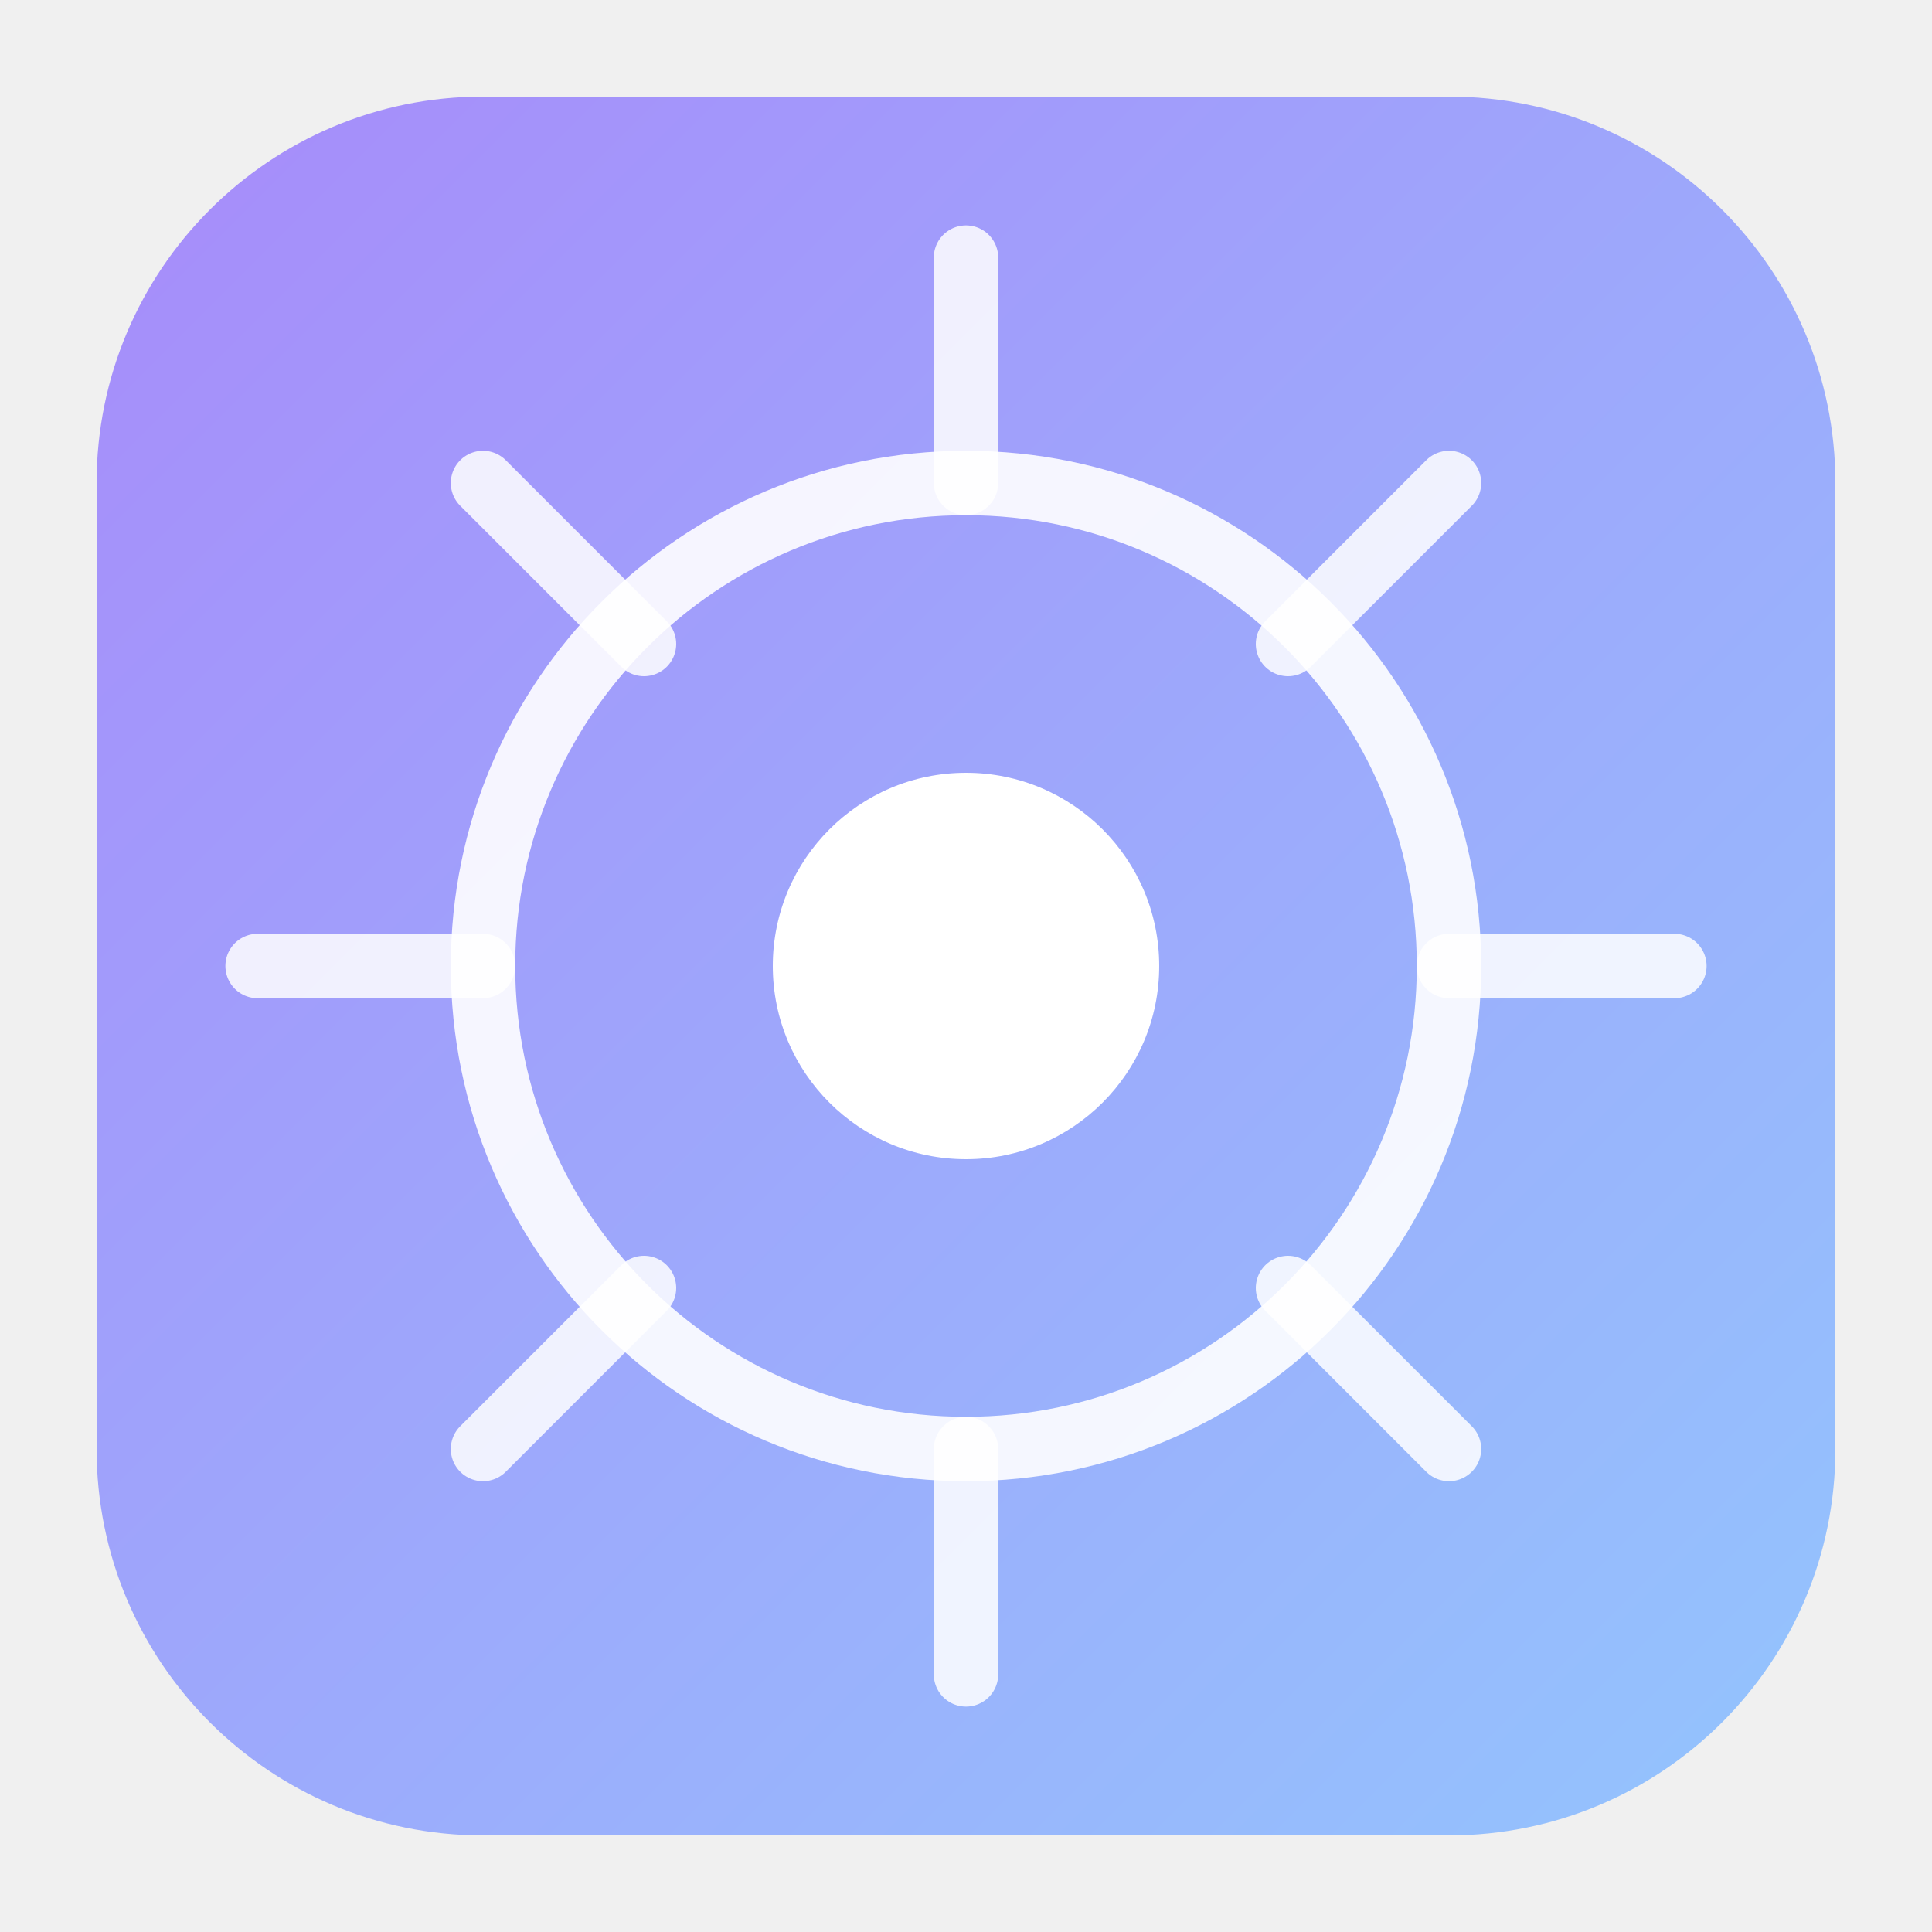
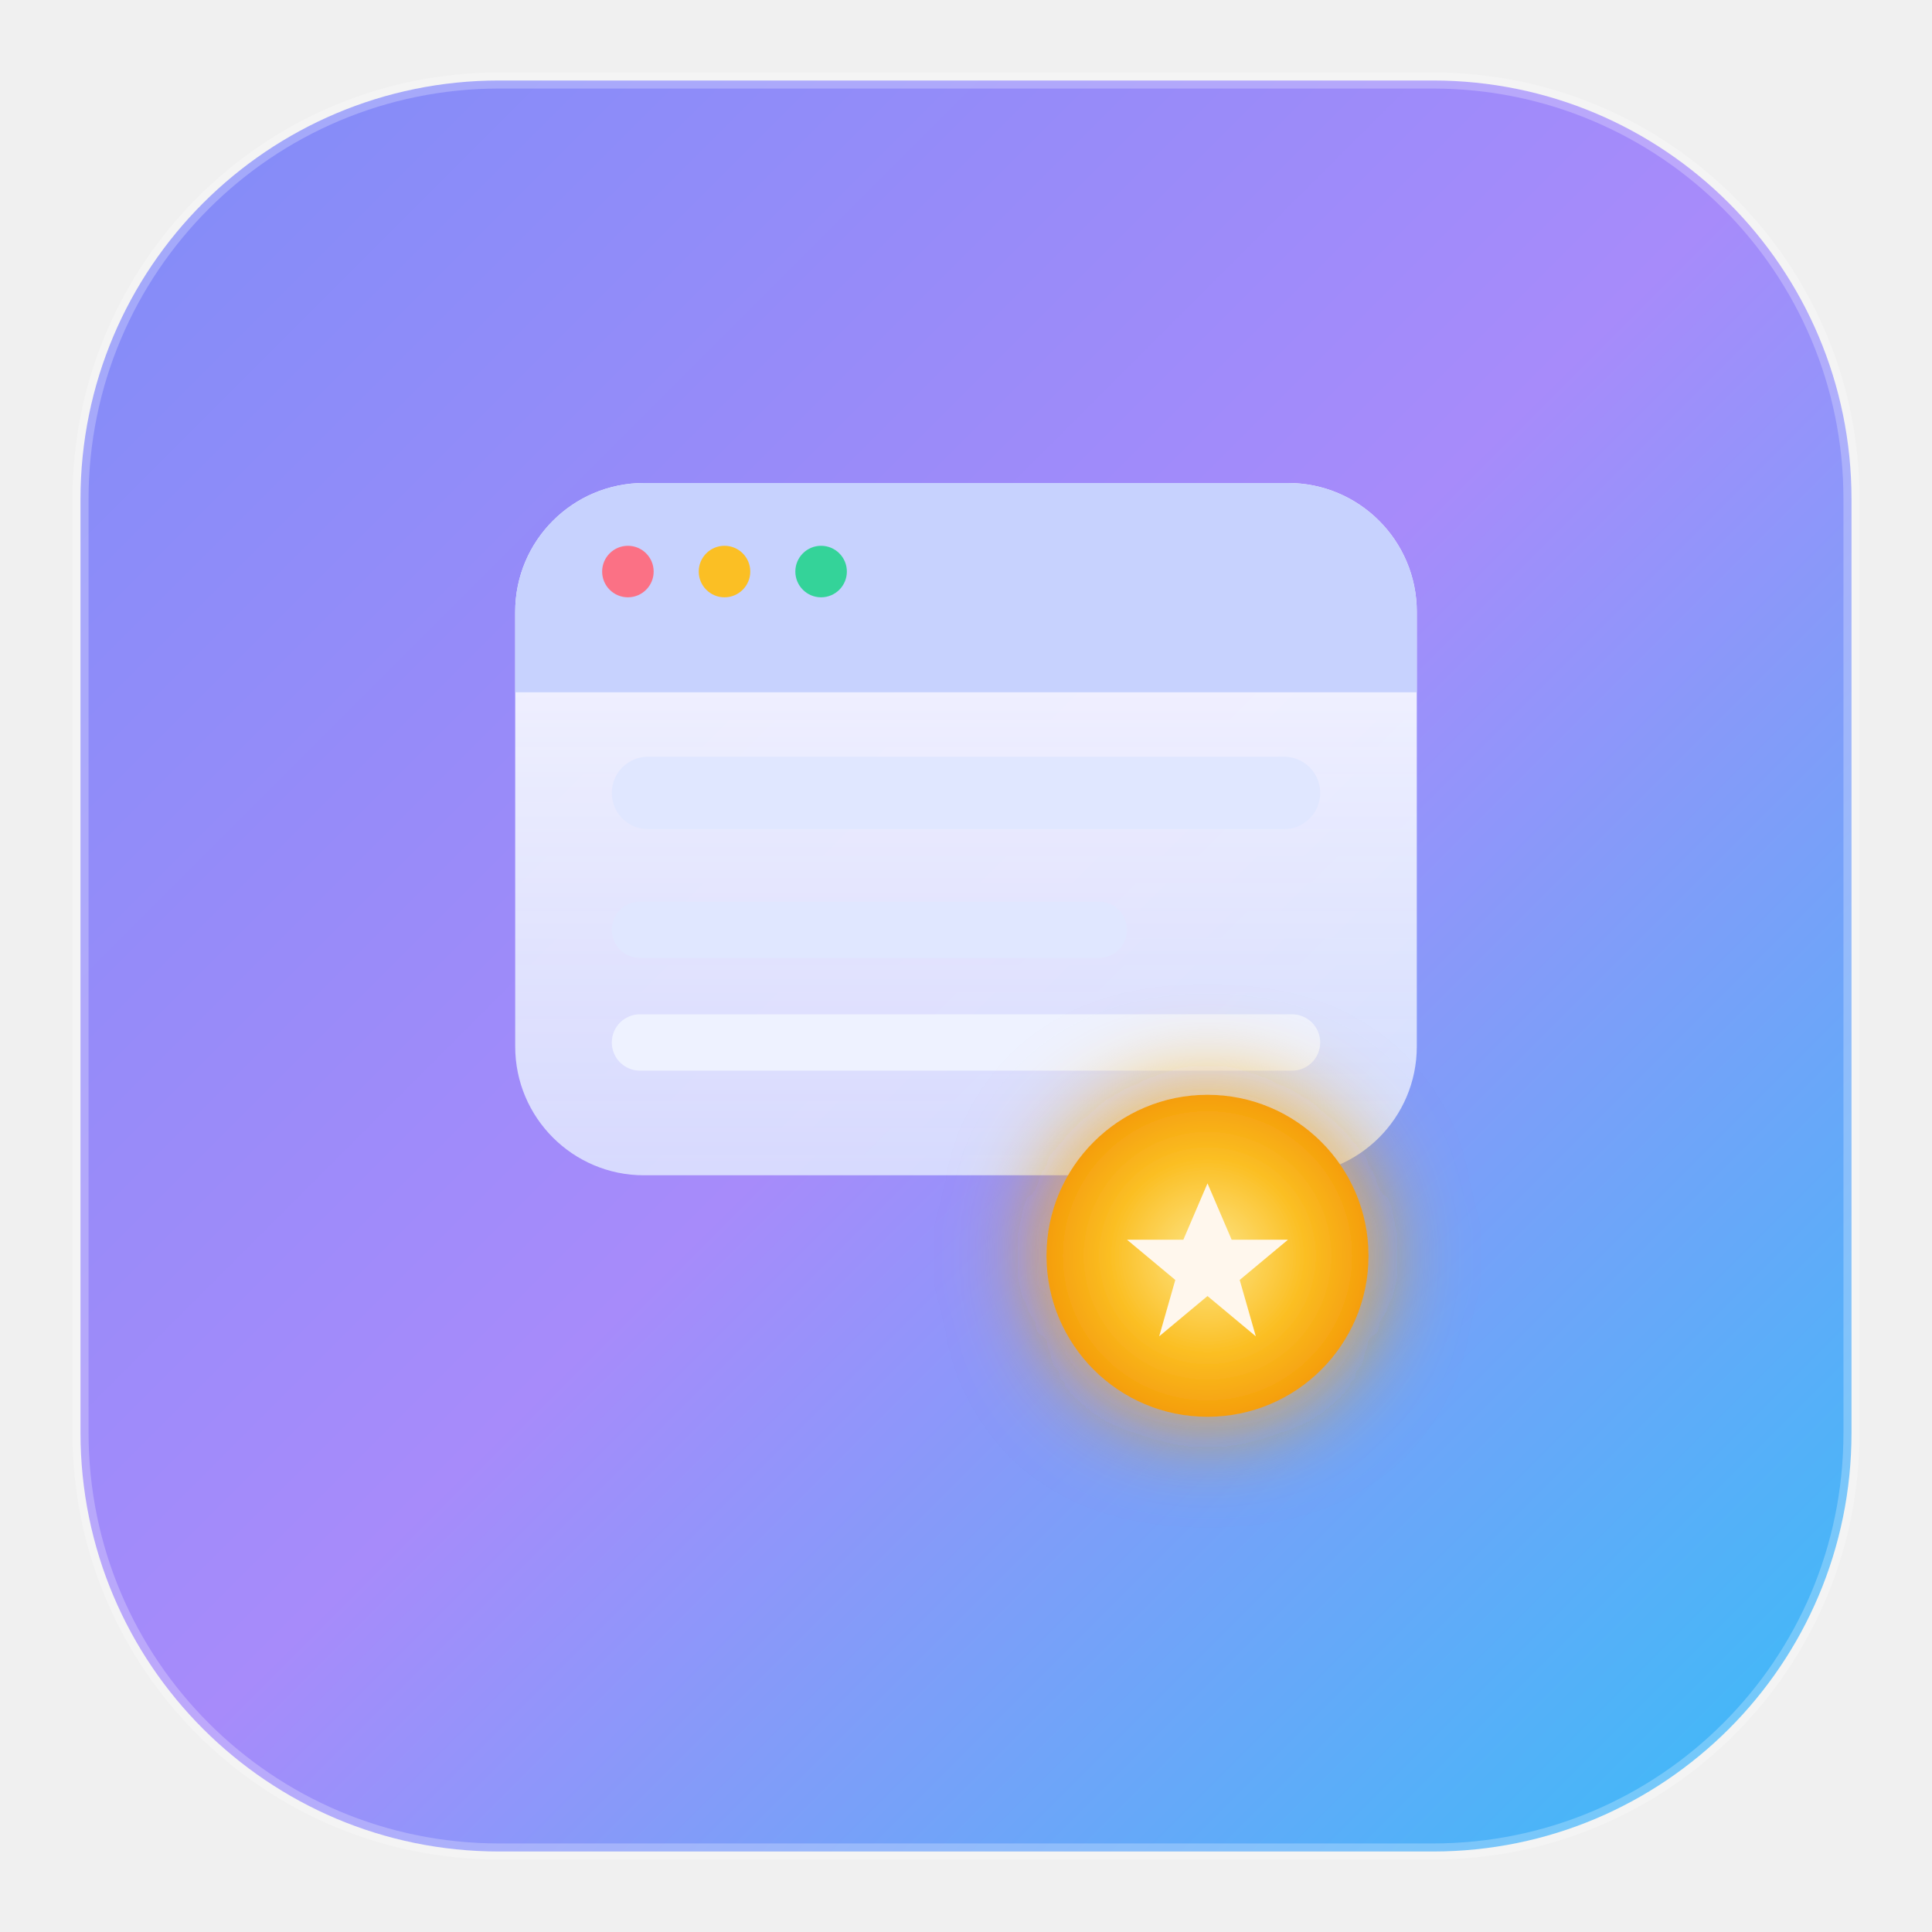
- <svg xmlns="http://www.w3.org/2000/svg" width="120" height="120" viewBit="0" viewBox="0 0 120 120" role="img" aria-label="Nanobrowser Free AI">
+ <svg xmlns="http://www.w3.org/2000/svg" width="240" height="240" viewBox="0 0 240 240" role="img" aria-label="Nanobrowser Free AI logo">
  <defs>
-     <linearGradient id="bg" x1="0" y1="0" x2="1" y2="1">
-       <stop offset="0" stop-color="#a78bfa" />
-       <stop offset="1" stop-color="#93c5fd" />
+     <linearGradient id="tile" x1="0" y1="0" x2="1" y2="1">
+       <stop offset="0" stop-color="#818cf8" />
+       <stop offset="0.5" stop-color="#a78bfa" />
+       <stop offset="1" stop-color="#38bdf8" />
    </linearGradient>
+     <linearGradient id="browser" x1="0" y1="0" x2="0" y2="1">
+       <stop offset="0" stop-color="#ffffff" stop-opacity="0.95" />
+       <stop offset="1" stop-color="#e0e7ff" stop-opacity="0.85" />
+     </linearGradient>
+     <radialGradient id="spark" cx="0.5" cy="0.5" r="0.5">
+       <stop offset="0" stop-color="#fde68a" />
+       <stop offset="0.6" stop-color="#fbbf24" />
+       <stop offset="1" stop-color="#f59e0b" />
+     </radialGradient>
+     <filter id="glow" x="-50%" y="-50%" width="200%" height="200%">
+       <feGaussianBlur stdDeviation="6" result="b" />
+       <feMerge>
+         <feMergeNode in="b" />
+         <feMergeNode in="SourceGraphic" />
+       </feMerge>
+     </filter>
  </defs>
-   <rect x="6" y="6" width="108" height="108" rx="24" fill="url(#bg)" />
-   <circle cx="60" cy="60" r="30" fill="none" stroke="#ffffff" stroke-width="4" opacity="0.9" />
-   <circle cx="60" cy="60" r="12" fill="#ffffff" />
-   <path d="M60 30 L60 16 M60 104 L60 90 M30 60 L16 60 M104 60 L90 60 M40 40 L30 30 M90 90 L80 80 M80 40 L90 30 M40 80 L30 90" stroke="#ffffff" stroke-width="4" stroke-linecap="round" opacity="0.85" />
+   <rect x="10" y="10" width="220" height="220" rx="52" fill="url(#tile)" />
+   <rect x="10" y="10" width="220" height="220" rx="52" fill="none" stroke="#ffffff" stroke-opacity="0.25" stroke-width="2" />
+   <g transform="translate(64 60)">
+     <rect x="0" y="0" width="112" height="86" rx="16" fill="url(#browser)" />
+     <path d="M0 16 a16 16 0 0 1 16 -16 h80 a16 16 0 0 1 16 16 v10 H0 Z" fill="#c7d2fe" />
+     <circle cx="14" cy="11" r="3.2" fill="#fb7185" />
+     <circle cx="26" cy="11" r="3.2" fill="#fbbf24" />
+     <circle cx="38" cy="11" r="3.2" fill="#34d399" />
+     <rect x="12" y="34" width="88" height="9" rx="4.5" fill="#e0e7ff" />
+     <rect x="12" y="52" width="64" height="7" rx="3.5" fill="#e0e7ff" />
+     <rect x="12" y="66" width="88" height="7" rx="3.5" fill="#eef2ff" />
+   </g>
+   <g filter="url(#glow)" transform="translate(150 156)">
+     <circle r="20" fill="url(#spark)" />
+     <path d="M0 -9 L3 -2 L10 -2 L4 3 L6 10 L0 5 L-6 10 L-4 3 L-10 -2 L-3 -2 Z" fill="#fff7ed" />
+   </g>
</svg>
